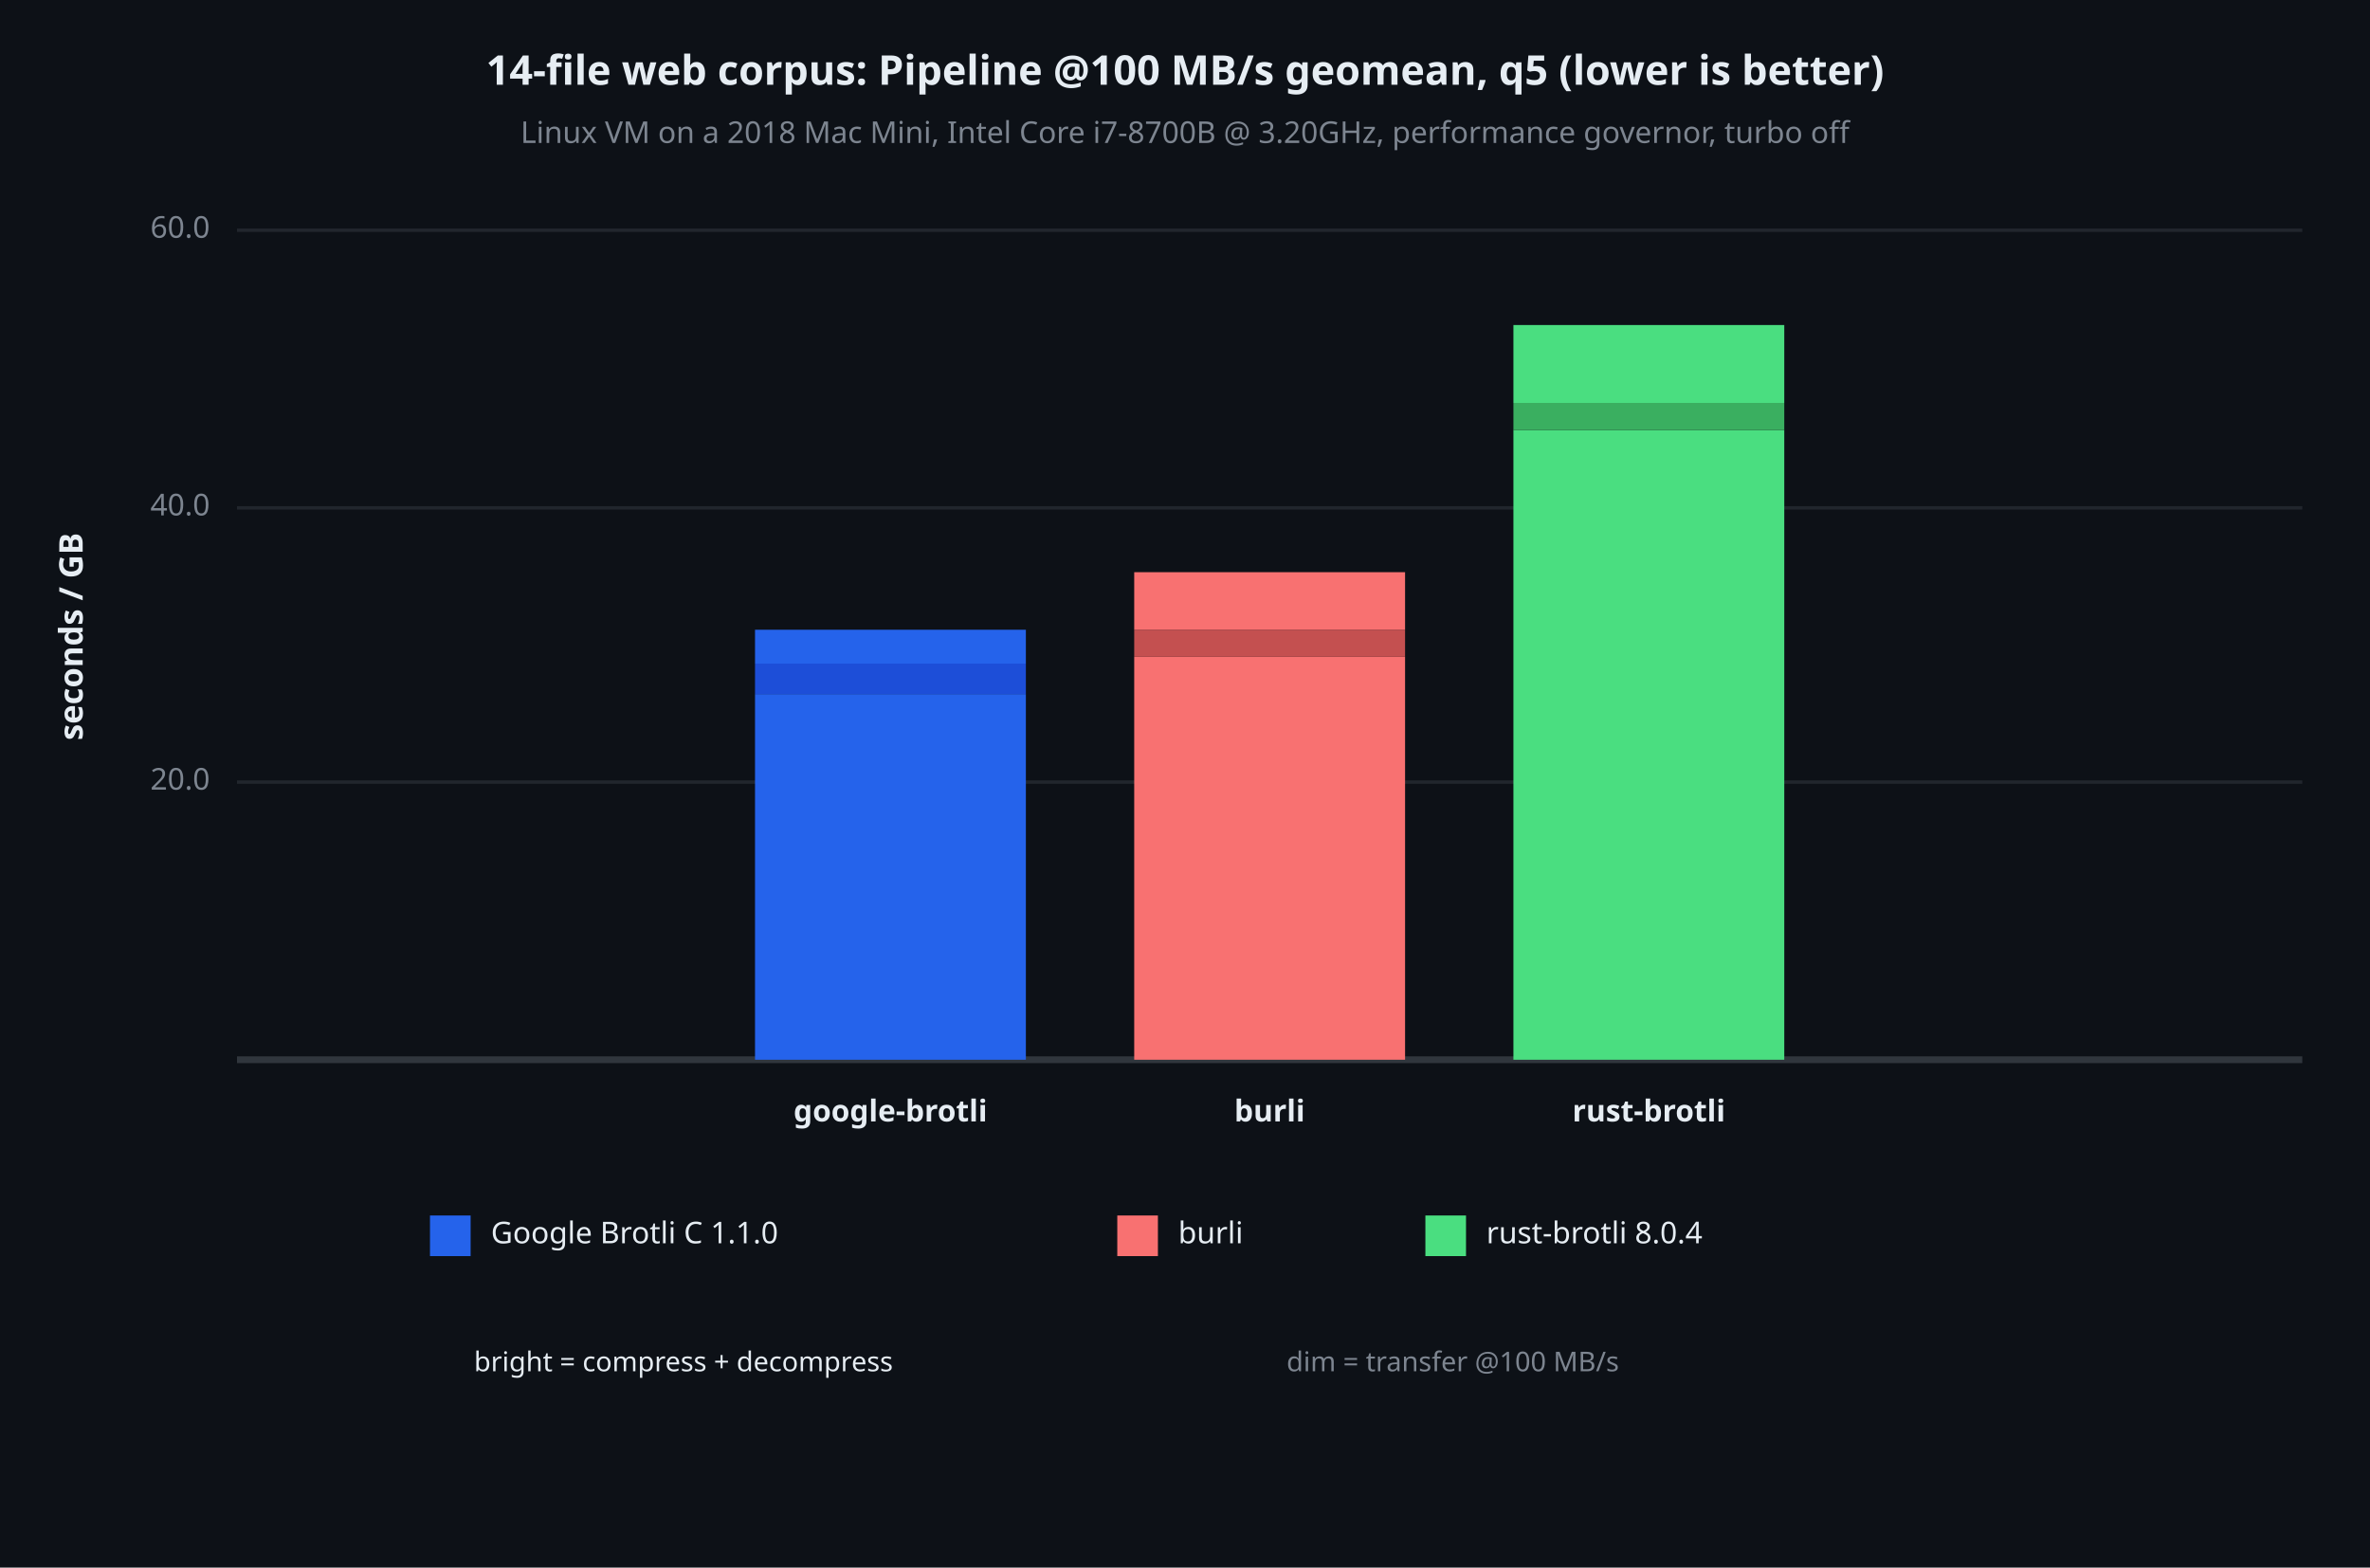
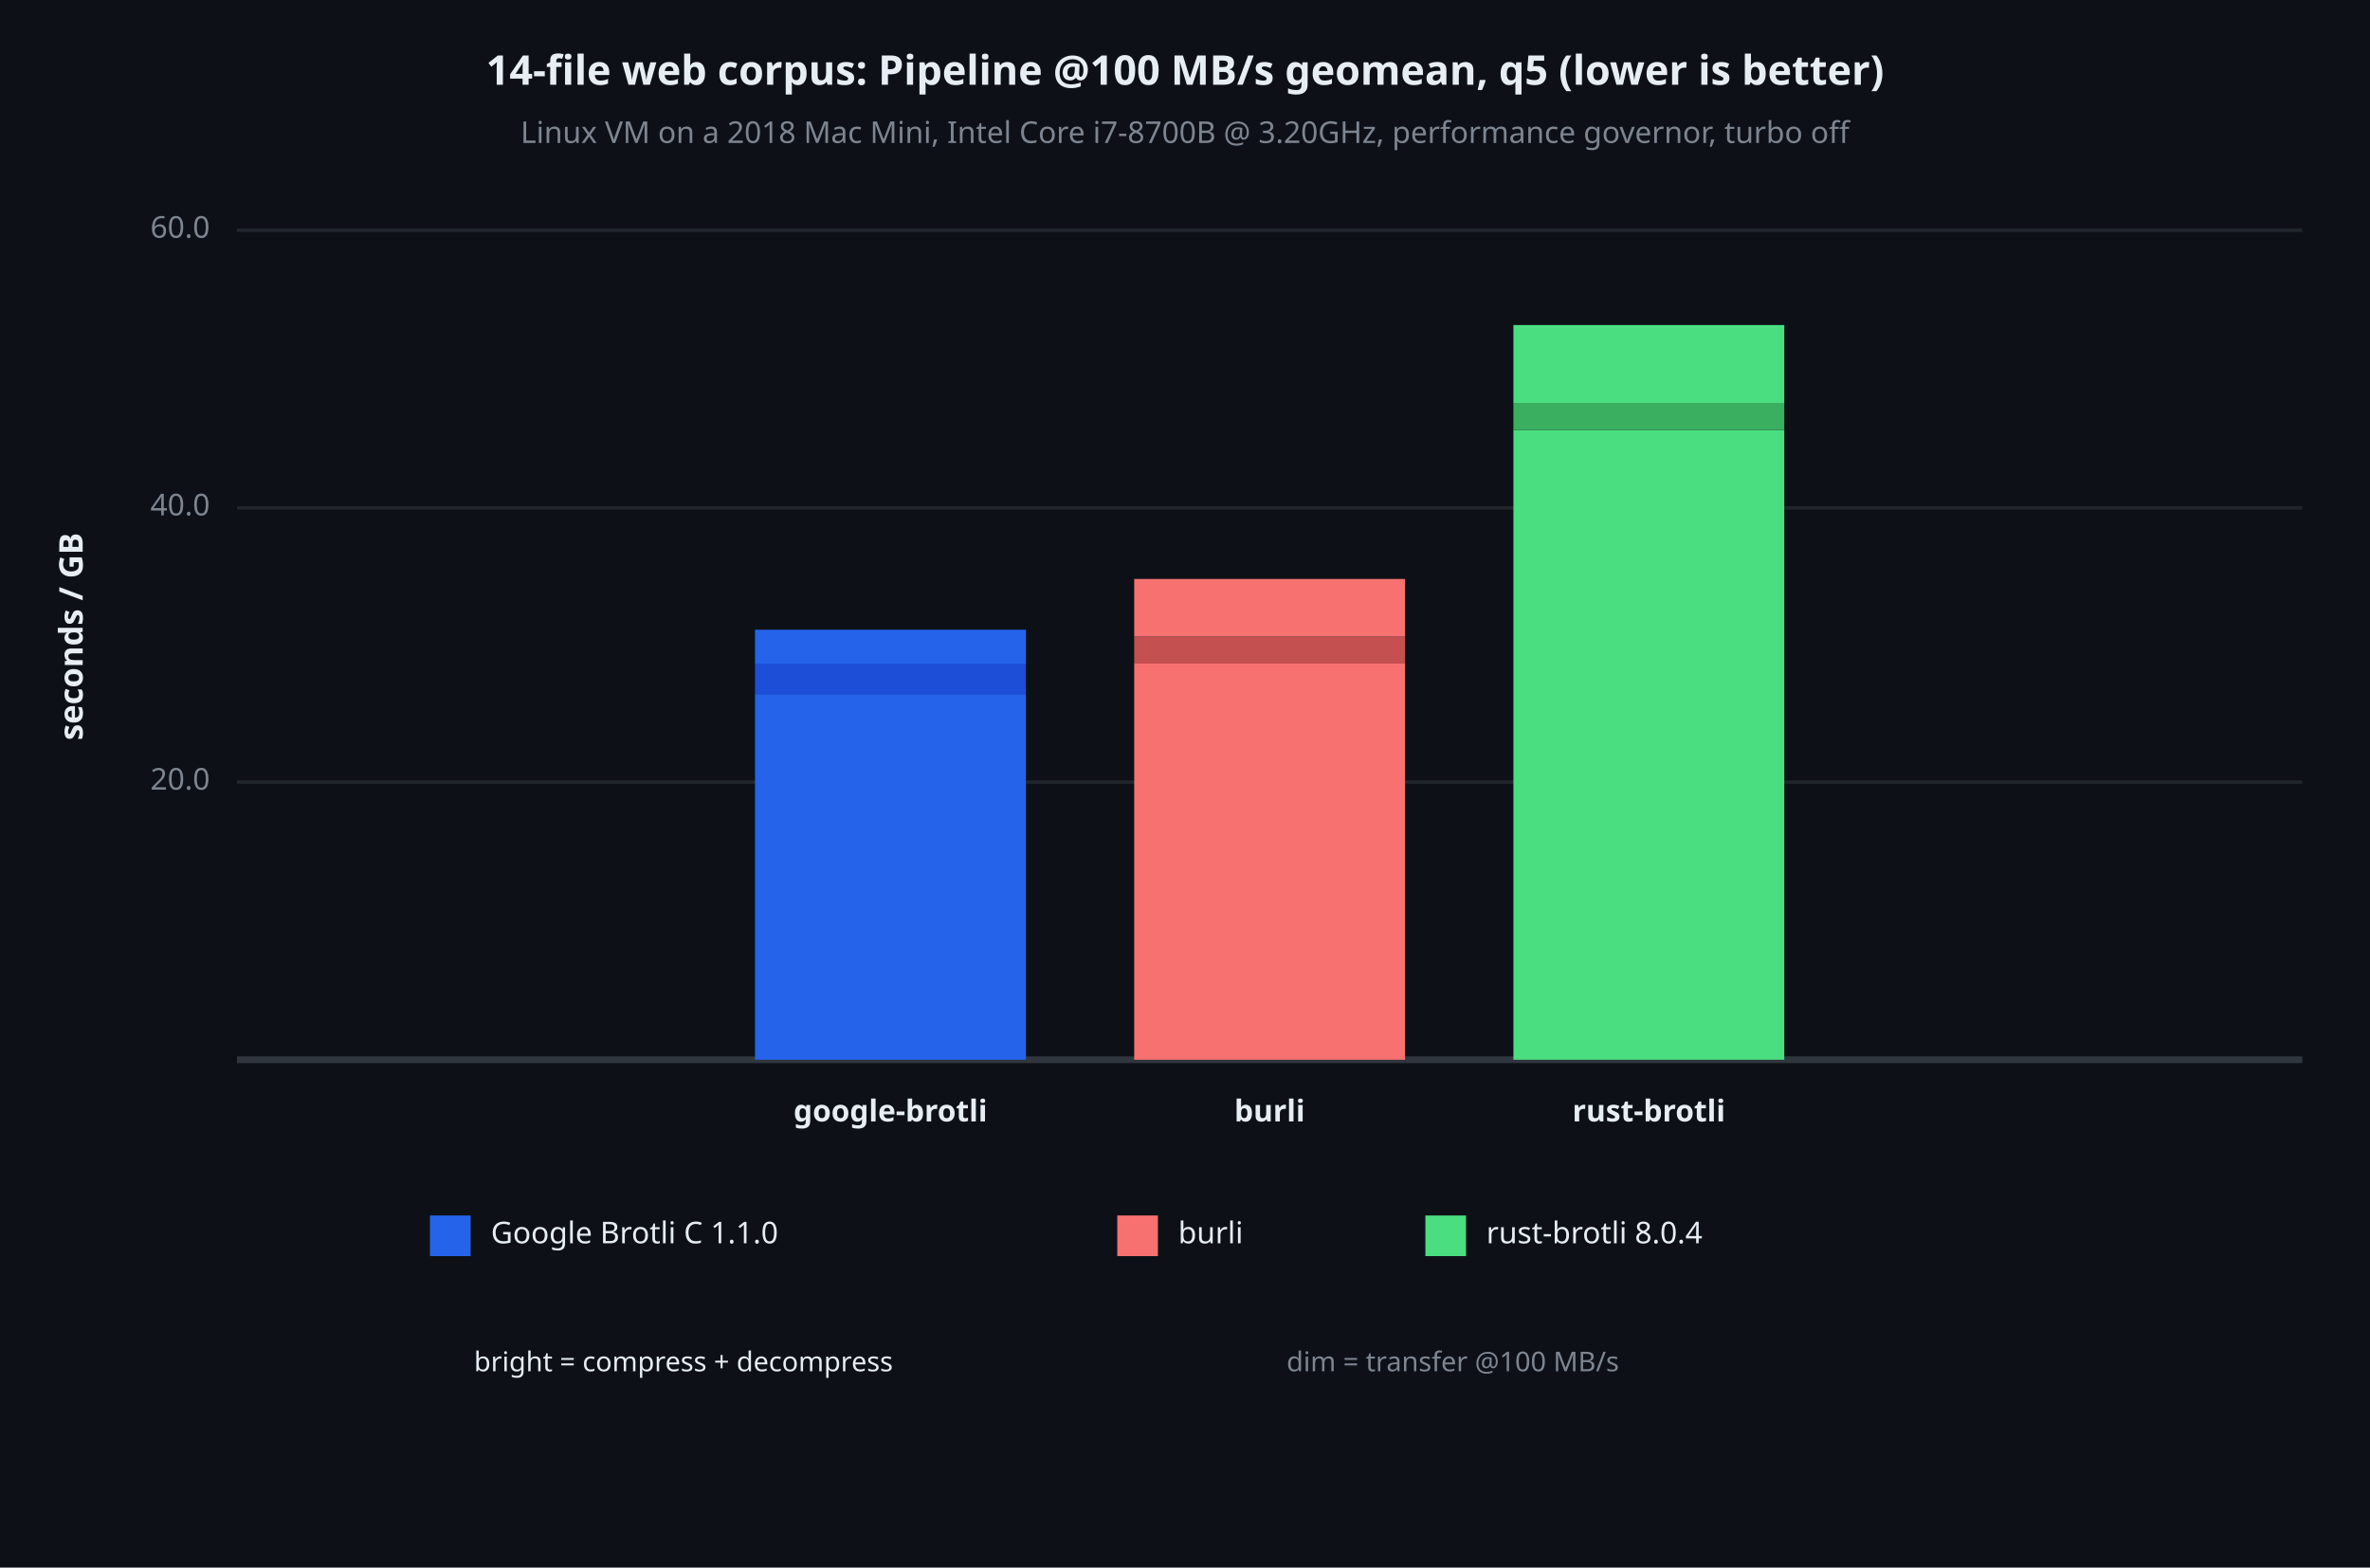
<svg xmlns="http://www.w3.org/2000/svg" viewBox="0 0 700 463" font-family="system-ui, -apple-system, sans-serif">
  <rect x="0" y="0" width="700" height="463" opacity="1" fill="#0D1117" stroke="none" />
  <text x="350" y="22" dy="0.5ex" text-anchor="middle" font-family="sans-serif" font-size="12.097" opacity="1" fill="#E6EDF3" font-weight="bold">
14-file web corpus: Pipeline @100 MB/s geomean, q5 (lower is better)
</text>
  <text x="350" y="40" dy="0.5ex" text-anchor="middle" font-family="sans-serif" font-size="8.871" opacity="1" fill="#7D8590">
Linux VM on a 2018 Mac Mini, Intel Core i7-8700B @ 3.20GHz, performance governor, turbo off
</text>
  <text x="22" y="188" dy="0.5ex" text-anchor="middle" font-family="sans-serif" font-size="9.677" opacity="1" fill="#E6EDF3" font-weight="bold" transform="rotate(270, 22, 188)">
seconds / GB
</text>
  <polyline fill="none" opacity="1" stroke="#21262D" stroke-width="1" points="70,231 680,231 " />
  <text x="62" y="231" dy="0.5ex" text-anchor="end" font-family="sans-serif" font-size="8.871" opacity="1" fill="#7D8590">
20.0
</text>
  <polyline fill="none" opacity="1" stroke="#21262D" stroke-width="1" points="70,150 680,150 " />
  <text x="62" y="150" dy="0.5ex" text-anchor="end" font-family="sans-serif" font-size="8.871" opacity="1" fill="#7D8590">
40.0
</text>
  <polyline fill="none" opacity="1" stroke="#21262D" stroke-width="1" points="70,68 680,68 " />
  <text x="62" y="68" dy="0.5ex" text-anchor="end" font-family="sans-serif" font-size="8.871" opacity="1" fill="#7D8590">
60.0
</text>
  <polyline fill="none" opacity="1" stroke="#30363D" stroke-width="2" points="70,313 680,313 " />
  <rect x="223" y="205" width="80" height="108" opacity="1" fill="#2563EB" stroke="none" />
  <rect x="223" y="196" width="80" height="9" opacity="1" fill="#1D4ED8" stroke="none" />
  <rect x="223" y="186" width="80" height="10" opacity="1" fill="#2563EB" stroke="none" />
  <text x="263" y="329" dy="0.5ex" text-anchor="middle" font-family="sans-serif" font-size="8.871" opacity="1" fill="#E6EDF3" font-weight="bold">
google-brotli
</text>
-   <rect x="335" y="194" width="80" height="119" opacity="1" fill="#F87171" stroke="none" />
-   <rect x="335" y="186" width="80" height="8" opacity="1" fill="#C45050" stroke="none" />
-   <rect x="335" y="169" width="80" height="17" opacity="1" fill="#F87171" stroke="none" />
+   <rect x="335" y="196" width="80" height="117" opacity="1" fill="#F87171" stroke="none" />
+   <rect x="335" y="188" width="80" height="8" opacity="1" fill="#C45050" stroke="none" />
+   <rect x="335" y="171" width="80" height="17" opacity="1" fill="#F87171" stroke="none" />
  <text x="375" y="329" dy="0.5ex" text-anchor="middle" font-family="sans-serif" font-size="8.871" opacity="1" fill="#E6EDF3" font-weight="bold">
burli
</text>
  <rect x="447" y="127" width="80" height="186" opacity="1" fill="#4ADE80" stroke="none" />
  <rect x="447" y="119" width="80" height="8" opacity="1" fill="#3AAF60" stroke="none" />
  <rect x="447" y="96" width="80" height="23" opacity="1" fill="#4ADE80" stroke="none" />
  <text x="487" y="329" dy="0.5ex" text-anchor="middle" font-family="sans-serif" font-size="8.871" opacity="1" fill="#E6EDF3" font-weight="bold">
rust-brotli
</text>
  <rect x="127" y="359" width="12" height="12" opacity="1" fill="#2563EB" stroke="none" />
  <text x="145" y="365" dy="0.5ex" text-anchor="start" font-family="sans-serif" font-size="8.871" opacity="1" fill="#E6EDF3">
Google Brotli C 1.1.0
</text>
  <rect x="330" y="359" width="12" height="12" opacity="1" fill="#F87171" stroke="none" />
  <text x="348" y="365" dy="0.5ex" text-anchor="start" font-family="sans-serif" font-size="8.871" opacity="1" fill="#E6EDF3">
burli
</text>
  <rect x="421" y="359" width="12" height="12" opacity="1" fill="#4ADE80" stroke="none" />
  <text x="439" y="365" dy="0.5ex" text-anchor="start" font-family="sans-serif" font-size="8.871" opacity="1" fill="#E6EDF3">
rust-brotli 8.0.4
</text>
  <text x="140" y="403" dy="0.5ex" text-anchor="start" font-family="sans-serif" font-size="8.065" opacity="1" fill="#E6EDF3">
bright = compress + decompress
</text>
  <text x="380" y="403" dy="0.5ex" text-anchor="start" font-family="sans-serif" font-size="8.065" opacity="1" fill="#7D8590">
dim = transfer @100 MB/s
</text>
</svg>
